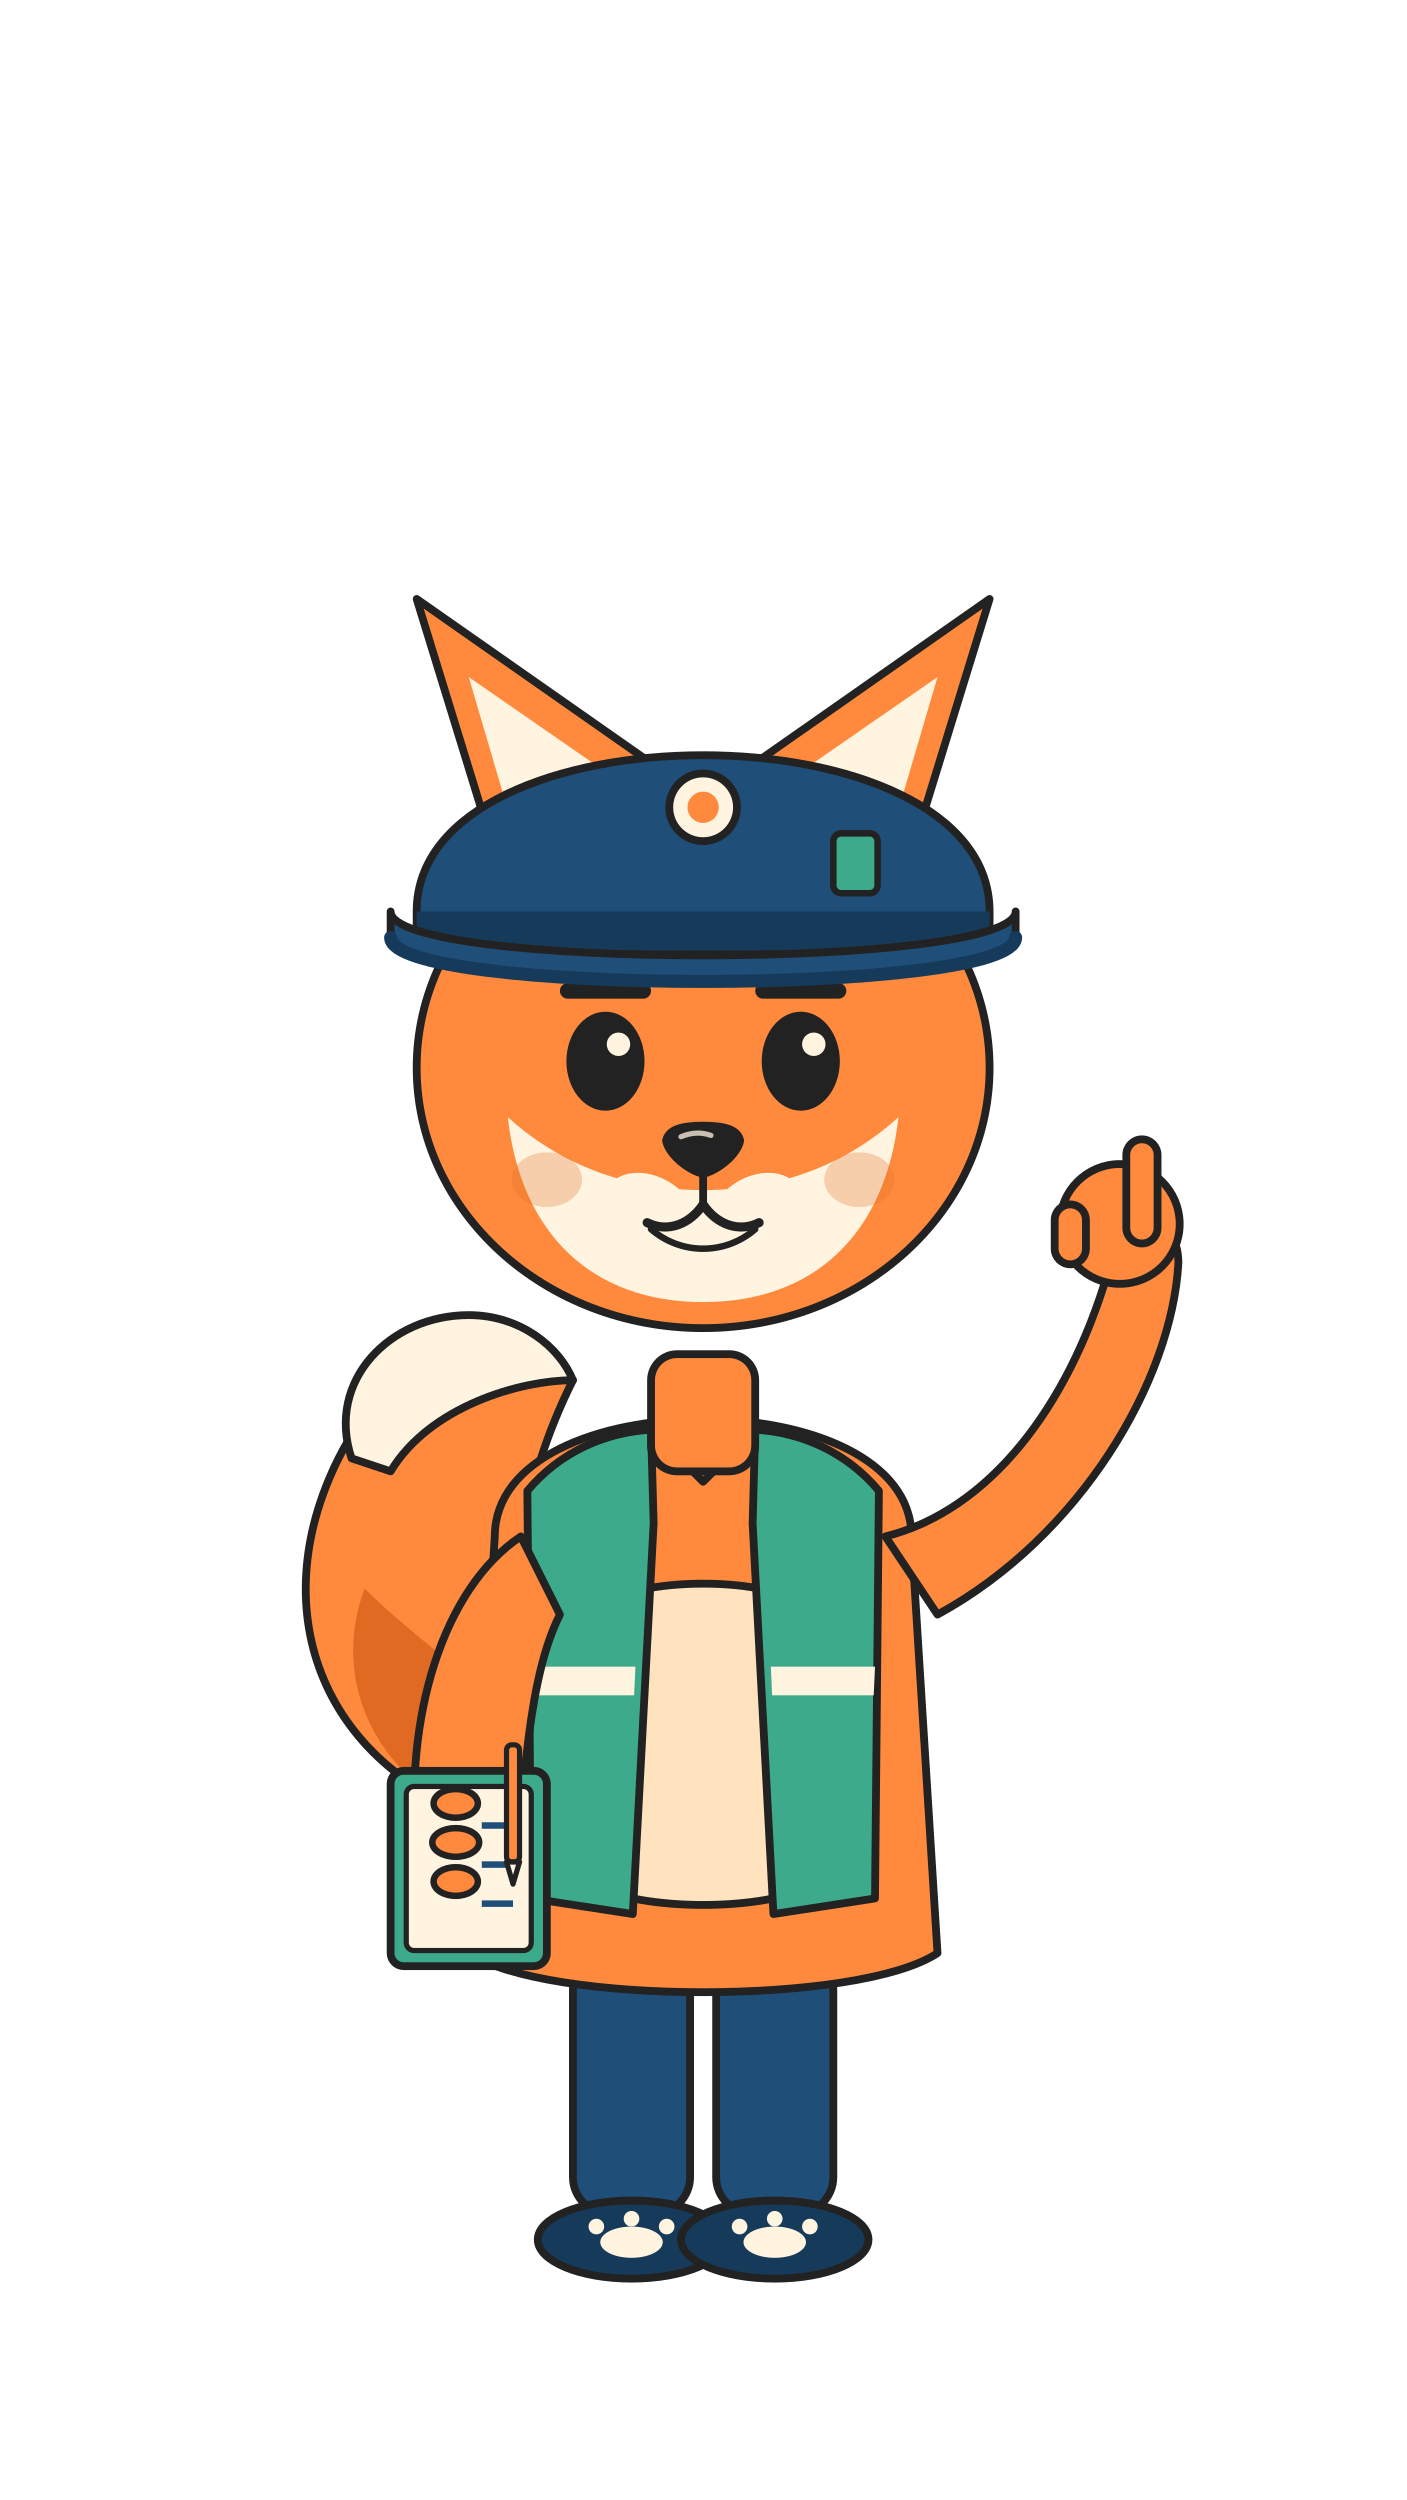
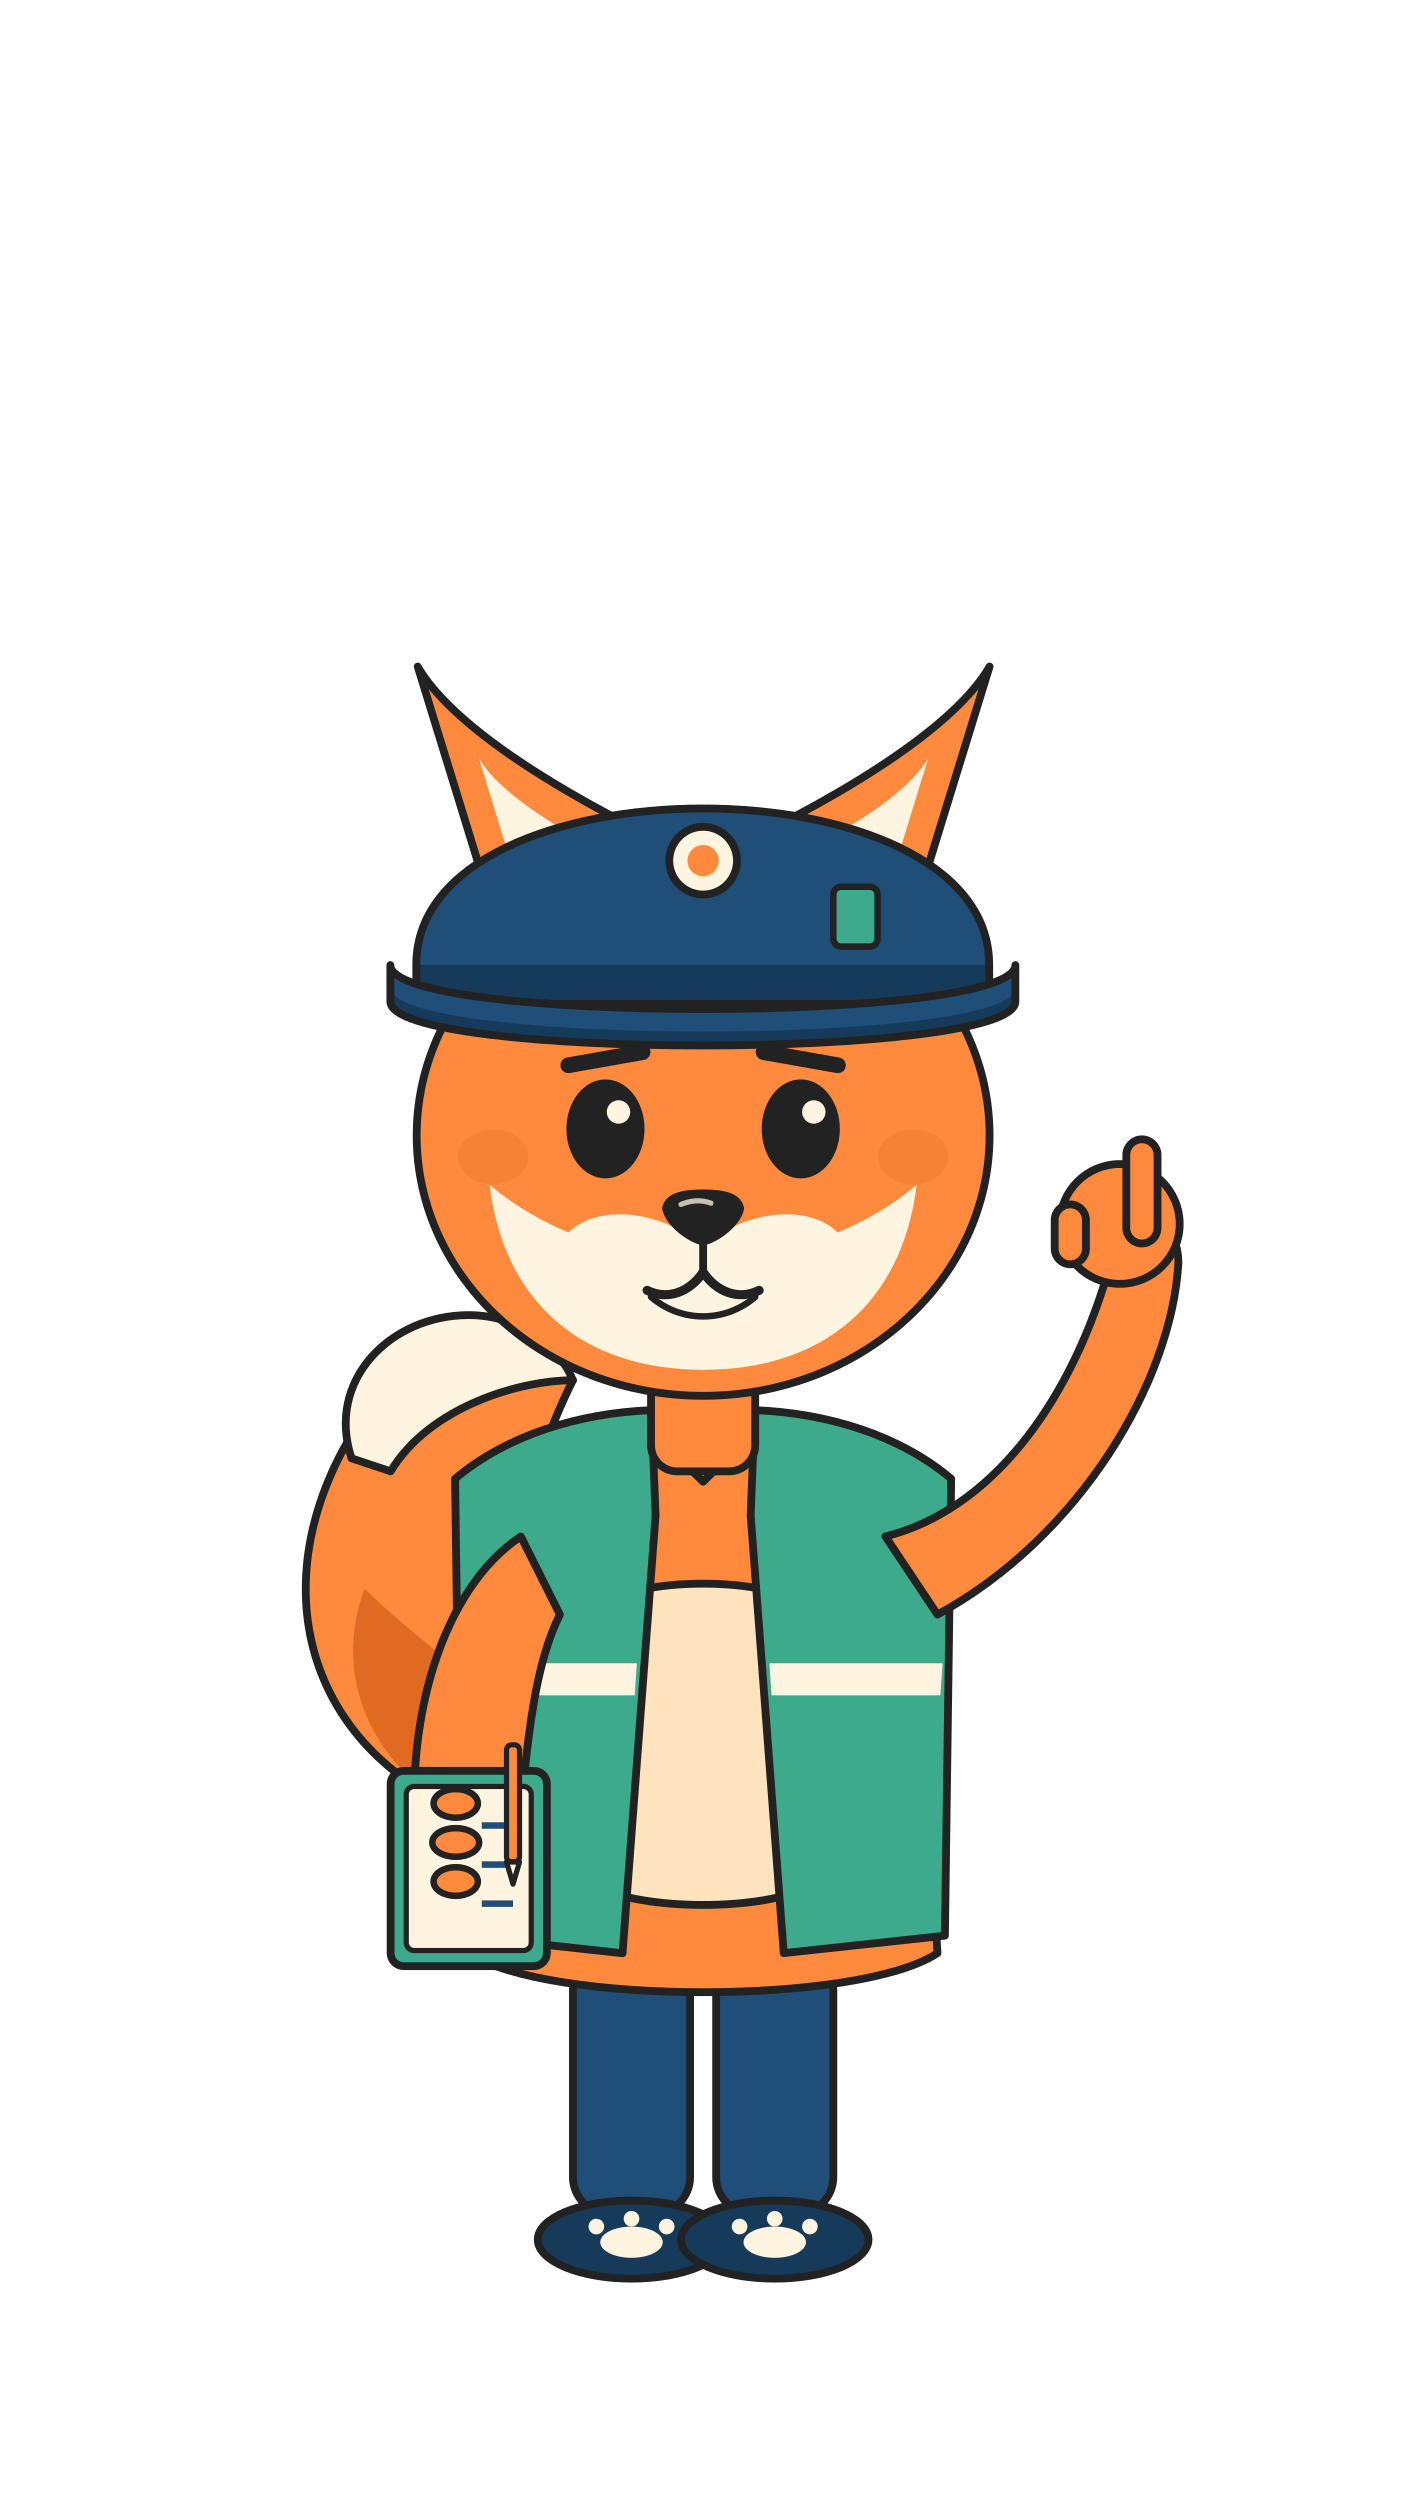
- <svg xmlns="http://www.w3.org/2000/svg" viewBox="0 0 1080 1920" width="1080" height="1920">
+ <svg xmlns="http://www.w3.org/2000/svg" version="1.1" id="Слой_1" x="0px" y="0px" viewBox="0 0 1080 1920" style="enable-background:new 0 0 1080 1920;" xml:space="preserve">
+   <style type="text/css">
+ 	.st0{fill:none;}
+ 	.st1{fill:#FF8A3D;stroke:#222222;stroke-width:6;stroke-linejoin:round;}
+ 	.st2{fill:#FFF4E0;stroke:#222222;stroke-width:6;stroke-linejoin:round;}
+ 	.st3{fill:#E06A22;}
+ 	.st4{fill:#1F4E79;stroke:#222222;stroke-width:6;}
+ 	.st5{fill:#163A5A;stroke:#222222;stroke-width:6;}
+ 	.st6{fill:#FFF4E0;}
+ 	.st7{fill:#FFE3BF;stroke:#222222;stroke-width:6;stroke-linejoin:round;}
+ 	.st8{fill:#3DAA8C;stroke:#222222;stroke-width:6;stroke-linejoin:round;}
+ 	.st9{fill:none;stroke:#222222;stroke-width:6;stroke-linecap:round;stroke-linejoin:round;}
+ 	.st10{fill:#FF8A3D;stroke:#222222;stroke-width:6;}
+ 	.st11{fill:#3DAA8C;stroke:#222222;stroke-width:6;}
+ 	.st12{fill:#FFF4E0;stroke:#222222;stroke-width:4;}
+ 	.st13{fill:none;stroke:#1F4E79;stroke-width:5;}
+ 	.st14{fill:#FF8A3D;stroke:#222222;stroke-width:4;}
+ 	.st15{fill:#FFF4E0;stroke:#222222;stroke-width:4;stroke-linejoin:round;}
+ 	.st16{fill:#FF8A3D;stroke:#222222;stroke-width:5;}
+ 	.st17{fill:#222222;}
+ 	.st18{display:none;}
+ 	.st19{display:inline;fill:none;stroke:#222222;stroke-width:8;stroke-linecap:round;}
+ 	.st20{display:inline;fill:#222222;}
+ 	.st21{fill:#222222;stroke:#222222;stroke-width:3;stroke-linejoin:round;}
+ 	.st22{opacity:0.75;fill:none;stroke:#FFF4E0;stroke-width:4;stroke-linecap:round;enable-background:new    ;}
+ 	.st23{fill:none;stroke:#222222;stroke-width:6;stroke-linecap:round;}
+ 	.st24{fill:none;stroke:#222222;stroke-width:7;stroke-linecap:round;stroke-linejoin:round;}
+ 	.st25{fill:none;stroke:#222222;stroke-width:5;stroke-linecap:round;}
+ 	.st26{display:inline;fill:#E06A22;}
+ 	.st27{display:inline;opacity:0.75;fill:#FFF4E0;enable-background:new    ;}
+ 	.st28{opacity:0.28;fill:#E06A22;enable-background:new    ;}
+ 	.st29{fill:#1F4E79;}
+ 	.st30{fill:#163A5A;}
+ 	.st31{fill:#FFF4E0;stroke:#222222;stroke-width:6;}
+ 	.st32{fill:#FF8A3D;}
+ 	.st33{fill:#3DAA8C;stroke:#222222;stroke-width:5;}
+ 	.st34{fill:none;stroke:#222222;stroke-width:6;stroke-linejoin:round;}
+ 	.st35{display:inline;fill:none;}
+ 	.st36{display:inline;fill:#FF8A3D;stroke:#222222;stroke-width:6;stroke-linejoin:round;}
+ 	.st37{display:inline;fill:#FF8A3D;stroke:#222222;stroke-width:6;}
+ 	.st38{display:inline;fill:#3DAA8C;stroke:#222222;stroke-width:6;}
+ 	.st39{display:inline;fill:#FFF4E0;}
+ </style>
  <g id="mascot_root">
    <g id="mascot_tail">
-       <circle id="tail_base" cx="360" cy="1420" r="2" fill="none" />
-       <path id="tail_fluff" d="M380 1400         C 250 1360 200 1240 260 1120         C 300 1040 380 1010 440 1060         C 400 1140 380 1240 420 1340 Z" fill="#FF8A3D" stroke="#222222" stroke-width="6" stroke-linejoin="round" />
-       <path id="tail_shade" d="M380 1400 C 300 1380 250 1300 280 1220         C 320 1260 380 1300 420 1340 Z" fill="#E06A22" stroke="none" />
-       <path id="tail_tip" d="M270 1120 C 250 1060 300 1010 360 1010         C 400 1010 430 1035 440 1060 C 400 1060 330 1080 300 1130 Z" fill="#FFF4E0" stroke="#222222" stroke-width="6" stroke-linejoin="round" />
+       <circle id="tail_base" class="st0" cx="360" cy="1420" r="2" />
+       <path id="tail_fluff" class="st1" d="M380,1400c-130-40-180-160-120-280c40-80,120-110,180-60c-40,80-60,180-20,280L380,1400z" />
+       <path id="tail_tip" class="st2" d="M270,1120c-20-60,30-110,90-110c40,0,70,25,80,50c-40,0-110,20-140,70L270,1120z" />
+       <path id="tail_shade" class="st3" d="M380,1400c-80-20-130-100-100-180c40,40,100,80,140,120L380,1400z" />
    </g>
    <g id="leg_l">
-       <rect id="leg_l_shape" x="440" y="1500" width="90" height="200" rx="28" fill="#1F4E79" stroke="#222222" stroke-width="6" />
-       <ellipse id="foot_l" cx="485" cy="1720" rx="72" ry="30" fill="#163A5A" stroke="#222222" stroke-width="6" />
-       <ellipse id="paw_l_big" cx="485" cy="1722" rx="24" ry="12" fill="#FFF4E0" />
-       <circle id="paw_l_toe1" cx="458" cy="1710" r="6" fill="#FFF4E0" />
-       <circle id="paw_l_toe2" cx="485" cy="1704" r="6" fill="#FFF4E0" />
-       <circle id="paw_l_toe3" cx="512" cy="1710" r="6" fill="#FFF4E0" />
+       <path id="leg_l_shape" class="st4" d="M468,1500h34c15.5,0,28,12.5,28,28v144c0,15.5-12.5,28-28,28h-34c-15.5,0-28-12.5-28-28    v-144C440,1512.5,452.5,1500,468,1500z" />
+       <ellipse id="foot_l" class="st5" cx="485" cy="1720" rx="72" ry="30" />
+       <ellipse id="paw_l_big" class="st6" cx="485" cy="1722" rx="24" ry="12" />
+       <circle id="paw_l_toe1" class="st6" cx="458" cy="1710" r="6" />
+       <circle id="paw_l_toe2" class="st6" cx="485" cy="1704" r="6" />
+       <circle id="paw_l_toe3" class="st6" cx="512" cy="1710" r="6" />
    </g>
    <g id="leg_r">
-       <rect id="leg_r_shape" x="550" y="1500" width="90" height="200" rx="28" fill="#1F4E79" stroke="#222222" stroke-width="6" />
-       <ellipse id="foot_r" cx="595" cy="1720" rx="72" ry="30" fill="#163A5A" stroke="#222222" stroke-width="6" />
-       <ellipse id="paw_r_big" cx="595" cy="1722" rx="24" ry="12" fill="#FFF4E0" />
-       <circle id="paw_r_toe1" cx="568" cy="1710" r="6" fill="#FFF4E0" />
-       <circle id="paw_r_toe2" cx="595" cy="1704" r="6" fill="#FFF4E0" />
-       <circle id="paw_r_toe3" cx="622" cy="1710" r="6" fill="#FFF4E0" />
+       <path id="leg_r_shape" class="st4" d="M578,1500h34c15.5,0,28,12.5,28,28v144c0,15.5-12.5,28-28,28h-34c-15.5,0-28-12.5-28-28    v-144C550,1512.5,562.5,1500,578,1500z" />
+       <ellipse id="foot_r" class="st5" cx="595" cy="1720" rx="72" ry="30" />
+       <ellipse id="paw_r_big" class="st6" cx="595" cy="1722" rx="24" ry="12" />
+       <circle id="paw_r_toe1" class="st6" cx="568" cy="1710" r="6" />
+       <circle id="paw_r_toe2" class="st6" cx="595" cy="1704" r="6" />
+       <circle id="paw_r_toe3" class="st6" cx="622" cy="1710" r="6" />
    </g>
    <g id="torso">
-       <path id="torso_shape" d="M380 1180         C 380 1120 460 1090 540 1090         C 620 1090 700 1120 700 1180         L 720 1500 C 660 1540 420 1540 360 1500 Z" fill="#FF8A3D" stroke="#222222" stroke-width="6" stroke-linejoin="round" />
-       <path id="belly" d="M465 1235         C 480 1210 600 1210 615 1235         L 625 1448 C 585 1468 495 1468 455 1448 Z" fill="#FFE3BF" stroke="#222222" stroke-width="6" stroke-linejoin="round" />
-       <path id="vest" d="M405 1145         C 430 1115 465 1100 500 1098         L 502 1170 L 486 1470 L 408 1458 Z" fill="#3DAA8C" stroke="#222222" stroke-width="6" stroke-linejoin="round" />
-       <path id="vest_right" d="M580 1098         C 615 1100 650 1115 675 1145         L 672 1458 L 594 1470 L 578 1170 Z" fill="#3DAA8C" stroke="#222222" stroke-width="6" stroke-linejoin="round" />
-       <path id="vest_stripe_l" d="M408 1280 L 488 1280 L 487 1302 L 409 1302 Z" fill="#FFF4E0" />
-       <path id="vest_stripe_r" d="M592 1280 L 672 1280 L 671 1302 L 593 1302 Z" fill="#FFF4E0" />
-       <path id="vest_collar" d="M500 1098 L 540 1138 L 580 1098" fill="none" stroke="#222222" stroke-width="6" stroke-linecap="round" stroke-linejoin="round" />
+       <path id="torso_shape" class="st1" d="M380,1180c0-60,80-90,160-90s160,30,160,90l20,320c-60,40-300,40-360,0L380,1180z" />
+       <path id="belly" class="st7" d="M465,1235c15-25,135-25,150,0l10,213c-40,20-130,20-170,0L465,1235z" />
+       <path id="vest_right" class="st8" d="M579.7,1083c55.6,2.2,111.1,19.1,150.8,52.7l-4.8,350.9L601.9,1500l-25.4-336.3L579.7,1083z" />
+       <path id="vest_left" class="st8" d="M500.3,1083c-55.6,2.2-111.1,19.1-150.8,52.7l4.8,350.9l123.8,13.5l25.4-336.3L500.3,1083z" />
+       <path id="vest_collar" class="st9" d="M500,1098l40,40l40-40" />
+       <path id="vest_stripe_r" class="st6" d="M590.9,1277.4h133l-1.7,24.6H592.6L590.9,1277.4z" />
+       <path id="vest_stripe_l" class="st6" d="M489.1,1277.4h-133l1.7,24.6h129.7L489.1,1277.4z" />
    </g>
    <g id="arm_l">
-       <circle id="shoulder_l" cx="400" cy="1200" r="2" fill="none" />
-       <path id="arm_l_shape" d="M400 1180         C 340 1220 310 1320 320 1420         C 325 1460 370 1470 390 1440         C 405 1400 400 1300 430 1240 Z" fill="#FF8A3D" stroke="#222222" stroke-width="6" stroke-linejoin="round" />
-       <circle id="hand_l" cx="360" cy="1440" r="42" fill="#FF8A3D" stroke="#222222" stroke-width="6" />
+       <circle id="shoulder_l" class="st0" cx="400" cy="1200" r="2" />
+       <path id="arm_l_shape" class="st1" d="M400,1180c-60,40-90,140-80,240c5,40,50,50,70,20c15-40,10-140,40-200L400,1180z" />
+       <circle id="hand_l" class="st10" cx="360" cy="1440" r="42" />
    </g>
    <g id="notebook">
-       <rect id="notebook_cover" x="300" y="1360" width="120" height="150" rx="10" fill="#3DAA8C" stroke="#222222" stroke-width="6" />
-       <rect id="notebook_page" x="312" y="1372" width="96" height="126" rx="6" fill="#FFF4E0" stroke="#222222" stroke-width="4" />
-       <line id="notebook_line_1" x1="370" y1="1402" x2="394" y2="1402" stroke="#1F4E79" stroke-width="5" />
-       <line id="notebook_line_2" x1="370" y1="1432" x2="394" y2="1432" stroke="#1F4E79" stroke-width="5" />
-       <line id="notebook_line_3" x1="370" y1="1462" x2="394" y2="1462" stroke="#1F4E79" stroke-width="5" />
+       <path id="notebook_cover" class="st11" d="M310,1360h100c5.5,0,10,4.5,10,10v130c0,5.5-4.5,10-10,10H310c-5.5,0-10-4.5-10-10v-130    C300,1364.5,304.5,1360,310,1360z" />
+       <path id="notebook_page" class="st12" d="M318,1372h84c3.3,0,6,2.7,6,6v114c0,3.3-2.7,6-6,6h-84c-3.3,0-6-2.7-6-6v-114    C312,1374.7,314.7,1372,318,1372z" />
+       <line id="notebook_line_1" class="st13" x1="370" y1="1402" x2="394" y2="1402" />
+       <line id="notebook_line_2" class="st13" x1="370" y1="1432" x2="394" y2="1432" />
+       <line id="notebook_line_3" class="st13" x1="370" y1="1462" x2="394" y2="1462" />
      <g id="pencil">
-         <rect id="pencil_body" x="389" y="1340" width="10" height="90" rx="4" fill="#FF8A3D" stroke="#222222" stroke-width="4" />
-         <polygon id="pencil_tip" points="389,1430 394,1447 399,1430" fill="#FFF4E0" stroke="#222222" stroke-width="4" stroke-linejoin="round" />
+         <path id="pencil_body" class="st14" d="M393,1340h2c2.2,0,4,1.8,4,4v82c0,2.2-1.8,4-4,4h-2c-2.2,0-4-1.8-4-4v-82     C389,1341.8,390.8,1340,393,1340z" />
+         <polygon id="pencil_tip" class="st15" points="389,1430 394,1447 399,1430    " />
      </g>
      <g id="fingers_l">
-         <ellipse id="finger_l_1" cx="350" cy="1385" rx="17" ry="11" fill="#FF8A3D" stroke="#222222" stroke-width="5" />
-         <ellipse id="finger_l_2" cx="350" cy="1415" rx="18" ry="11" fill="#FF8A3D" stroke="#222222" stroke-width="5" />
-         <ellipse id="finger_l_3" cx="350" cy="1445" rx="17" ry="11" fill="#FF8A3D" stroke="#222222" stroke-width="5" />
+         <ellipse id="finger_l_1" class="st16" cx="350" cy="1385" rx="17" ry="11" />
+         <ellipse id="finger_l_2" class="st16" cx="350" cy="1415" rx="18" ry="11" />
+         <ellipse id="finger_l_3" class="st16" cx="350" cy="1445" rx="17" ry="11" />
      </g>
    </g>
    <g id="neck_group">
-       <circle id="neck" cx="540" cy="1100" r="2" fill="none" />
-       <rect id="neck_shape" x="500" y="1040" width="80" height="90" rx="20" fill="#FF8A3D" stroke="#222222" stroke-width="6" />
+       <circle id="neck" class="st0" cx="540" cy="1100" r="2" />
+       <path id="neck_shape" class="st10" d="M520,1040h40c11,0,20,9,20,20v50c0,11-9,20-20,20h-40c-11,0-20-9-20-20v-50    C500,1049,509,1040,520,1040z" />
    </g>
    <g id="head">
+       <g id="ear_r">
+         <circle id="ear_base_r" class="st0" cx="660" cy="751.9" r="2" />
+         <path id="ear_r_outer" class="st1" d="M680,771.9l80-260c-39.2,68.4-200,140-200,140L680,771.9z" />
+         <path id="ear_r_outer_00000032618503597196450460000009532253342876689794_" class="st6" d="M665.1,737.6l47.8-155.3     C689.5,623.2,593.5,666,593.5,666L665.1,737.6z" />
+       </g>
      <g id="ear_l">
-         <circle id="ear_base_l" cx="420" cy="700" r="2" fill="none" />
-         <polygon id="ear_l_outer" points="400,720 320,460 520,600" fill="#FF8A3D" stroke="#222222" stroke-width="6" stroke-linejoin="round" />
-         <polygon id="ear_l_inner" points="410,690 360,520 490,610" fill="#FFF4E0" stroke="none" />
+         <circle id="ear_base_l" class="st0" cx="420.8" cy="751.9" r="2" />
+         <path id="ear_l_outer_00000140717819229899656130000006764216456367183752_" class="st1" d="M400.8,771.9l-80-260     c39.2,68.4,200,140,200,140L400.8,771.9z" />
+         <path id="ear_l_outer" class="st6" d="M415.6,737.6l-47.8-155.3c23.4,40.8,119.4,83.6,119.4,83.6L415.6,737.6z" />
      </g>
-       <g id="ear_r">
-         <circle id="ear_base_r" cx="660" cy="700" r="2" fill="none" />
-         <polygon id="ear_r_outer" points="680,720 760,460 560,600" fill="#FF8A3D" stroke="#222222" stroke-width="6" stroke-linejoin="round" />
-         <polygon id="ear_r_inner" points="670,690 720,520 590,610" fill="#FFF4E0" stroke="none" />
+       <ellipse id="face" class="st10" cx="540" cy="872" rx="220" ry="200" />
+       <g id="eyes_open">
+         <ellipse id="eye_l_open" class="st17" cx="465" cy="867" rx="30" ry="38" />
+         <ellipse id="eye_r_open" class="st17" cx="615" cy="867" rx="30" ry="38" />
+         <circle id="eye_l_glint" class="st6" cx="475" cy="854" r="9" />
+         <circle id="eye_r_glint" class="st6" cx="625" cy="854" r="9" />
      </g>
-       <ellipse id="face" cx="540" cy="820" rx="220" ry="200" fill="#FF8A3D" stroke="#222222" stroke-width="6" />
-       <path id="muzzle" d="M390 858         C 425 890 475 914 540 914         C 605 914 655 890 690 858         C 680 948 625 1000 540 1000         C 455 1000 400 948 390 858 Z" fill="#FFF4E0" stroke="none" />
-       <ellipse id="cheek_l" cx="420" cy="906" rx="27" ry="21" fill="#E06A22" opacity="0.28" />
-       <ellipse id="cheek_r" cx="660" cy="906" rx="27" ry="21" fill="#E06A22" opacity="0.28" />
-       <path id="muzzle_lobe_l" d="M468 910 C 480 895 510 898 528 920 C 522 944 505 951 488 940 C 477 933 471 922 468 910 Z" fill="#FFF4E0" stroke="none" />
-       <path id="muzzle_lobe_r" d="M612 910 C 600 895 570 898 552 920 C 558 944 575 951 592 940 C 603 933 609 922 612 910 Z" fill="#FFF4E0" stroke="none" />
-       <g id="eyes_open">
-         <ellipse id="eye_l_open" cx="465" cy="815" rx="30" ry="38" fill="#222222" />
-         <ellipse id="eye_r_open" cx="615" cy="815" rx="30" ry="38" fill="#222222" />
-         <circle id="eye_l_glint" cx="475" cy="802" r="9" fill="#FFF4E0" />
-         <circle id="eye_r_glint" cx="625" cy="802" r="9" fill="#FFF4E0" />
+       <g id="eyes_closed" class="st18">
+         <path id="eye_l_closed" class="st19" d="M435,867c20,10,40,10,60,0" />
+         <path id="eye_r_closed" class="st19" d="M585,867c20,10,40,10,60,0" />
      </g>
-       <g id="eyes_closed" display="none">
-         <path id="eye_l_closed" d="M435 815 Q465 830 495 815" stroke="#222222" stroke-width="8" fill="none" stroke-linecap="round" />
-         <path id="eye_r_closed" d="M585 815 Q615 830 645 815" stroke="#222222" stroke-width="8" fill="none" stroke-linecap="round" />
-       </g>
-       <g id="eyes_happy" display="none">
-         <path id="eye_l_happy" d="M435 825 Q465 795 495 825" stroke="#222222" stroke-width="8" fill="none" stroke-linecap="round" />
-         <path id="eye_r_happy" d="M585 825 Q615 795 645 825" stroke="#222222" stroke-width="8" fill="none" stroke-linecap="round" />
+       <g id="eyes_happy" class="st18">
+         <path id="eye_l_happy" class="st19" d="M435,877c20-20,40-20,60,0" />
+         <path id="eye_r_happy" class="st19" d="M585,877c20-20,40-20,60,0" />
      </g>
      <g id="brows_neutral">
-         <rect id="brow_l_neutral" x="430" y="755" width="70" height="12" rx="6" fill="#222222" />
-         <rect id="brow_r_neutral" x="580" y="755" width="70" height="12" rx="6" fill="#222222" />
+         <path id="brow_l_neutral" class="st17" d="M492.5,802.1l-57.1,10.1c-3.3,0.6-5.4,3.7-4.9,7l0,0c0.6,3.3,3.7,5.4,7,4.9l57.1-10.1     c3.3-0.6,5.4-3.7,4.9-7l0,0C498.9,803.7,495.8,801.5,492.5,802.1z" />
+         <path id="brow_r_neutral" class="st17" d="M587.5,802.1l57.1,10.1c3.3,0.6,5.4,3.7,4.9,7l0,0c-0.6,3.3-3.7,5.4-7,4.9l-57.1-10.1     c-3.3-0.6-5.4-3.7-4.9-7l0,0C581.1,803.7,584.2,801.5,587.5,802.1z" />
      </g>
-       <g id="brows_up" display="none">
-         <rect id="brow_l_up" x="430" y="735" width="70" height="12" rx="6" fill="#222222" />
-         <rect id="brow_r_up" x="580" y="735" width="70" height="12" rx="6" fill="#222222" />
+       <g id="brows_up" class="st18">
+         <path id="brow_l_up" class="st20" d="M436,787h58c3.3,0,6,2.7,6,6l0,0c0,3.3-2.7,6-6,6h-58c-3.3,0-6-2.7-6-6l0,0     C430,789.7,432.7,787,436,787z" />
+         <path id="brow_r_up" class="st20" d="M586,787h58c3.3,0,6,2.7,6,6l0,0c0,3.3-2.7,6-6,6h-58c-3.3,0-6-2.7-6-6l0,0     C580,789.7,582.7,787,586,787z" />
      </g>
-       <path id="nose" d="M510 876         C 512 866 523 863 540 863         C 557 863 568 866 570 876         C 568 888 551 901 540 903         C 529 901 512 888 510 876 Z" fill="#222222" stroke="#222222" stroke-width="3" stroke-linejoin="round" />
-       <path id="nose_glint" d="M523 873 Q535 868 546 872" fill="none" stroke="#FFF4E0" stroke-width="4" stroke-linecap="round" opacity="0.75" />
+       <g>
+         <path id="muzzle" class="st6" d="M376,910c38.3,32,92.9,56,164,56s125.7-24,164-56c-10.9,90-71.1,142-164,142S386.9,1000,376,910     z" />
+         <path id="muzzle_lobe_r" class="st6" d="M643.8,947.1c-21.9-23.4-76.5-18.7-109.3,15.6c10.9,37.4,41.9,48.3,72.8,31.2     C627.4,982.9,638.3,965.8,643.8,947.1z" />
+         <path id="muzzle_lobe_l" class="st6" d="M436.2,947.1c21.9-23.4,76.5-18.7,109.3,15.6c-10.9,37.4-41.9,48.3-72.8,31.2     C452.6,982.9,441.7,965.8,436.2,947.1z" />
+       </g>
+       <path id="nose" class="st21" d="M510,928c2-10,13-13,30-13s28,3,30,13c-2,12-19,25-30,27C529,953,512,940,510,928z" />
+       <path id="nose_glint" class="st22" d="M523,925c8-3.3,15.7-3.7,23-1" />
      <g id="mouth_smile">
-         <path id="philtrum" d="M540 900 L540 925" stroke="#222222" stroke-width="6" fill="none" stroke-linecap="round" />
-         <path id="smile_path" d="M540 925           C 530 940 513 947 497 939           M540 925           C 550 940 567 947 583 939" stroke="#222222" stroke-width="7" fill="none" stroke-linecap="round" stroke-linejoin="round" />
-         <path id="smile_lower" d="M500 944 C 523 964 557 964 580 944" stroke="#222222" stroke-width="5" fill="none" stroke-linecap="round" />
+         <path id="philtrum" class="st23" d="M540,952v25" />
+         <path id="smile_path" class="st24" d="M540,977c-10,15-27,22-43,14 M540,977c10,15,27,22,43,14" />
+         <path id="smile_lower" class="st25" d="M500,996c23,20,57,20,80,0" />
      </g>
-       <g id="mouth_open" display="none">
-         <path id="mouth_open_shape" d="M505 928           C 510 911 530 909 540 921           C 550 909 570 911 575 928           C 579 949 560 968 540 968           C 520 968 501 949 505 928 Z" fill="#222222" />
-         <path id="tongue" d="M520 950 Q540 939 560 950 Q555 965 540 965 Q525 965 520 950 Z" fill="#E06A22" />
+       <g id="mouth_open" class="st18">
+         <path id="mouth_open_shape" class="st20" d="M505,980c5-17,25-19,35-7c10-12,30-10,35,7c4,21-15,40-35,40S501,1001,505,980z" />
+         <path id="tongue" class="st26" d="M520,1002c13.3-7.3,26.7-7.3,40,0c-3.3,10-10,15-20,15S523.3,1012,520,1002z" />
      </g>
-       <g id="mouth_wow" display="none">
-         <ellipse id="mouth_wow_circle" cx="540" cy="944" rx="19" ry="27" fill="#222222" />
-         <ellipse id="mouth_wow_glint" cx="534" cy="934" rx="5" ry="7" fill="#FFF4E0" opacity="0.75" />
+       <g id="mouth_wow" class="st18">
+         <ellipse id="mouth_wow_circle" class="st20" cx="540" cy="996" rx="19" ry="27" />
+         <ellipse id="mouth_wow_glint" class="st27" cx="534" cy="986" rx="5" ry="7" />
      </g>
+       <ellipse id="cheek_r" class="st28" cx="701.3" cy="888.4" rx="27" ry="21" />
+       <ellipse id="cheek_l" class="st28" cx="378.7" cy="888.4" rx="27" ry="21" />
    </g>
    <g id="helmet">
-       <path id="helmet_dome" d="M320 700         C 320 540 760 540 760 700         L 760 730 L 320 730 Z" fill="#1F4E79" stroke="#222222" stroke-width="6" stroke-linejoin="round" />
-       <path id="helmet_shade" d="M320 700 L 760 700 L 760 730 L 320 730 Z" fill="#163A5A" />
-       <path id="helmet_visor" d="M300 700         C 300 745 780 745 780 700         L 780 720 C 780 765 300 765 300 720 Z" fill="#1F4E79" stroke="#222222" stroke-width="6" stroke-linejoin="round" />
-       <path id="helmet_rim" d="M300 720 C 300 765 780 765 780 720" stroke="#163A5A" stroke-width="10" fill="none" stroke-linecap="round" />
-       <circle id="helmet_lamp" cx="540" cy="620" r="26" fill="#FFF4E0" stroke="#222222" stroke-width="6" />
-       <circle id="helmet_lamp_core" cx="540" cy="620" r="12" fill="#FF8A3D" />
-       <rect id="helmet_badge" x="640" y="640" width="34" height="46" rx="6" fill="#3DAA8C" stroke="#222222" stroke-width="5" />
+       <path id="helmet_dome" class="st29" d="M319.7,741c0-160,440-160,440,0v30h-440V741z" />
+       <path id="helmet_shade" class="st30" d="M318.4,741h441.4v30H318.4V741z" />
+       <circle id="helmet_lamp" class="st31" cx="540" cy="661" r="26" />
+       <circle id="helmet_lamp_core" class="st32" cx="540" cy="661" r="12" />
+       <path id="helmet_badge" class="st33" d="M646,681h22c3.3,0,6,2.7,6,6v34c0,3.3-2.7,6-6,6h-22c-3.3,0-6-2.7-6-6v-34    C640,683.7,642.7,681,646,681z" />
+       <path id="helmet_dome_00000177448005970011469510000003922529479375104905_" class="st34" d="M319.7,740.9c0-160,440-160,440,0v30    h-440V740.9z" />
+       <path id="helmet_visor" class="st29" d="M300,741.5c0,45,480,45,480,0v28c0,45-480,45-480,0V741.5z" />
+       <path id="helmet_visor_00000047770413116469546630000004359206333670694311_" class="st30" d="M300,758.5c0,45,480,45,480,0v11    c0,45-480,45-480,0V758.5z" />
+       <path id="helmet_visor_00000114056246138900123340000000171707712890860959_" class="st34" d="M299.8,741.2c0,45,480,45,480,0v28    c0,45-480,45-480,0V741.2z" />
    </g>
    <g id="arm_r_point">
-       <circle id="shoulder_r" cx="680" cy="1200" r="2" fill="none" />
-       <path id="arm_r_point_shape" d="M680 1180         C 760 1160 820 1080 850 980         C 865 930 905 930 905 970         C 900 1060 830 1180 720 1240 Z" fill="#FF8A3D" stroke="#222222" stroke-width="6" stroke-linejoin="round" />
-       <circle id="hand_r_point" cx="860" cy="940" r="46" fill="#FF8A3D" stroke="#222222" stroke-width="6" />
-       <rect id="finger_r" x="865" y="875" width="24" height="80" rx="12" fill="#FF8A3D" stroke="#222222" stroke-width="6" />
-       <rect id="thumb_r" x="810" y="925" width="24" height="46" rx="12" fill="#FF8A3D" stroke="#222222" stroke-width="6" />
+       <circle id="shoulder_r" class="st0" cx="680" cy="1200" r="2" />
+       <path id="arm_r_point_shape" class="st1" d="M680,1180c80-20,140-100,170-200c15-50,55-50,55-10c-5,90-75,210-185,270L680,1180z" />
+       <circle id="hand_r_point" class="st10" cx="860" cy="940" r="46" />
+       <path id="finger_r" class="st10" d="M877,875L877,875c6.6,0,12,5.4,12,12v56c0,6.6-5.4,12-12,12l0,0c-6.6,0-12-5.4-12-12v-56    C865,880.4,870.4,875,877,875z" />
+       <path id="thumb_r" class="st10" d="M822,925L822,925c6.6,0,12,5.4,12,12v22c0,6.6-5.4,12-12,12l0,0c-6.6,0-12-5.4-12-12v-22    C810,930.4,815.4,925,822,925z" />
    </g>
-     <g id="arm_r_wave" display="none">
-       <circle id="shoulder_r_wave" cx="680" cy="1200" r="2" fill="none" />
-       <path id="arm_r_wave_shape" d="M680 1180         C 760 1140 820 1000 800 880         C 790 820 850 810 860 860         C 880 990 850 1170 720 1240 Z" fill="#FF8A3D" stroke="#222222" stroke-width="6" stroke-linejoin="round" />
-       <circle id="hand_r_wave" cx="830" cy="840" r="48" fill="#FF8A3D" stroke="#222222" stroke-width="6" />
-       <rect id="wave_finger_1" x="790" y="790" width="22" height="70" rx="11" fill="#FF8A3D" stroke="#222222" stroke-width="6" />
-       <rect id="wave_finger_2" x="820" y="780" width="22" height="80" rx="11" fill="#FF8A3D" stroke="#222222" stroke-width="6" />
-       <rect id="wave_finger_3" x="850" y="790" width="22" height="70" rx="11" fill="#FF8A3D" stroke="#222222" stroke-width="6" />
+     <g id="arm_r_wave" class="st18">
+       <circle id="shoulder_r_wave" class="st35" cx="680" cy="1200" r="2" />
+       <path id="arm_r_wave_shape" class="st36" d="M680,1180c80-40,140-180,120-300c-10-60,50-70,60-20c20,130-10,310-140,380L680,1180z    " />
+       <circle id="hand_r_wave" class="st37" cx="830" cy="840" r="48" />
+       <path id="wave_finger_1" class="st37" d="M801,790L801,790c6.1,0,11,4.9,11,11v48c0,6.1-4.9,11-11,11l0,0c-6.1,0-11-4.9-11-11v-48    C790,794.9,794.9,790,801,790z" />
+       <path id="wave_finger_2" class="st37" d="M831,780L831,780c6.1,0,11,4.9,11,11v58c0,6.1-4.9,11-11,11l0,0c-6.1,0-11-4.9-11-11v-58    C820,784.9,824.9,780,831,780z" />
+       <path id="wave_finger_3" class="st37" d="M861,790L861,790c6.1,0,11,4.9,11,11v48c0,6.1-4.9,11-11,11l0,0c-6.1,0-11-4.9-11-11v-48    C850,794.9,854.9,790,861,790z" />
    </g>
-     <g id="lang_accent" display="none">
-       <rect id="lang_scarf" x="450" y="1050" width="180" height="50" rx="25" fill="#3DAA8C" stroke="#222222" stroke-width="6" />
-       <rect id="lang_scarf_stripe" x="450" y="1068" width="180" height="14" fill="#FFF4E0" />
+     <g id="lang_accent" class="st18">
+       <path id="lang_scarf" class="st38" d="M475,1050h130c13.8,0,25,11.2,25,25l0,0c0,13.8-11.2,25-25,25H475c-13.8,0-25-11.2-25-25    l0,0C450,1061.2,461.2,1050,475,1050z" />
+       <rect id="lang_scarf_stripe" x="450" y="1068" class="st39" width="180" height="14" />
    </g>
  </g>
</svg>
